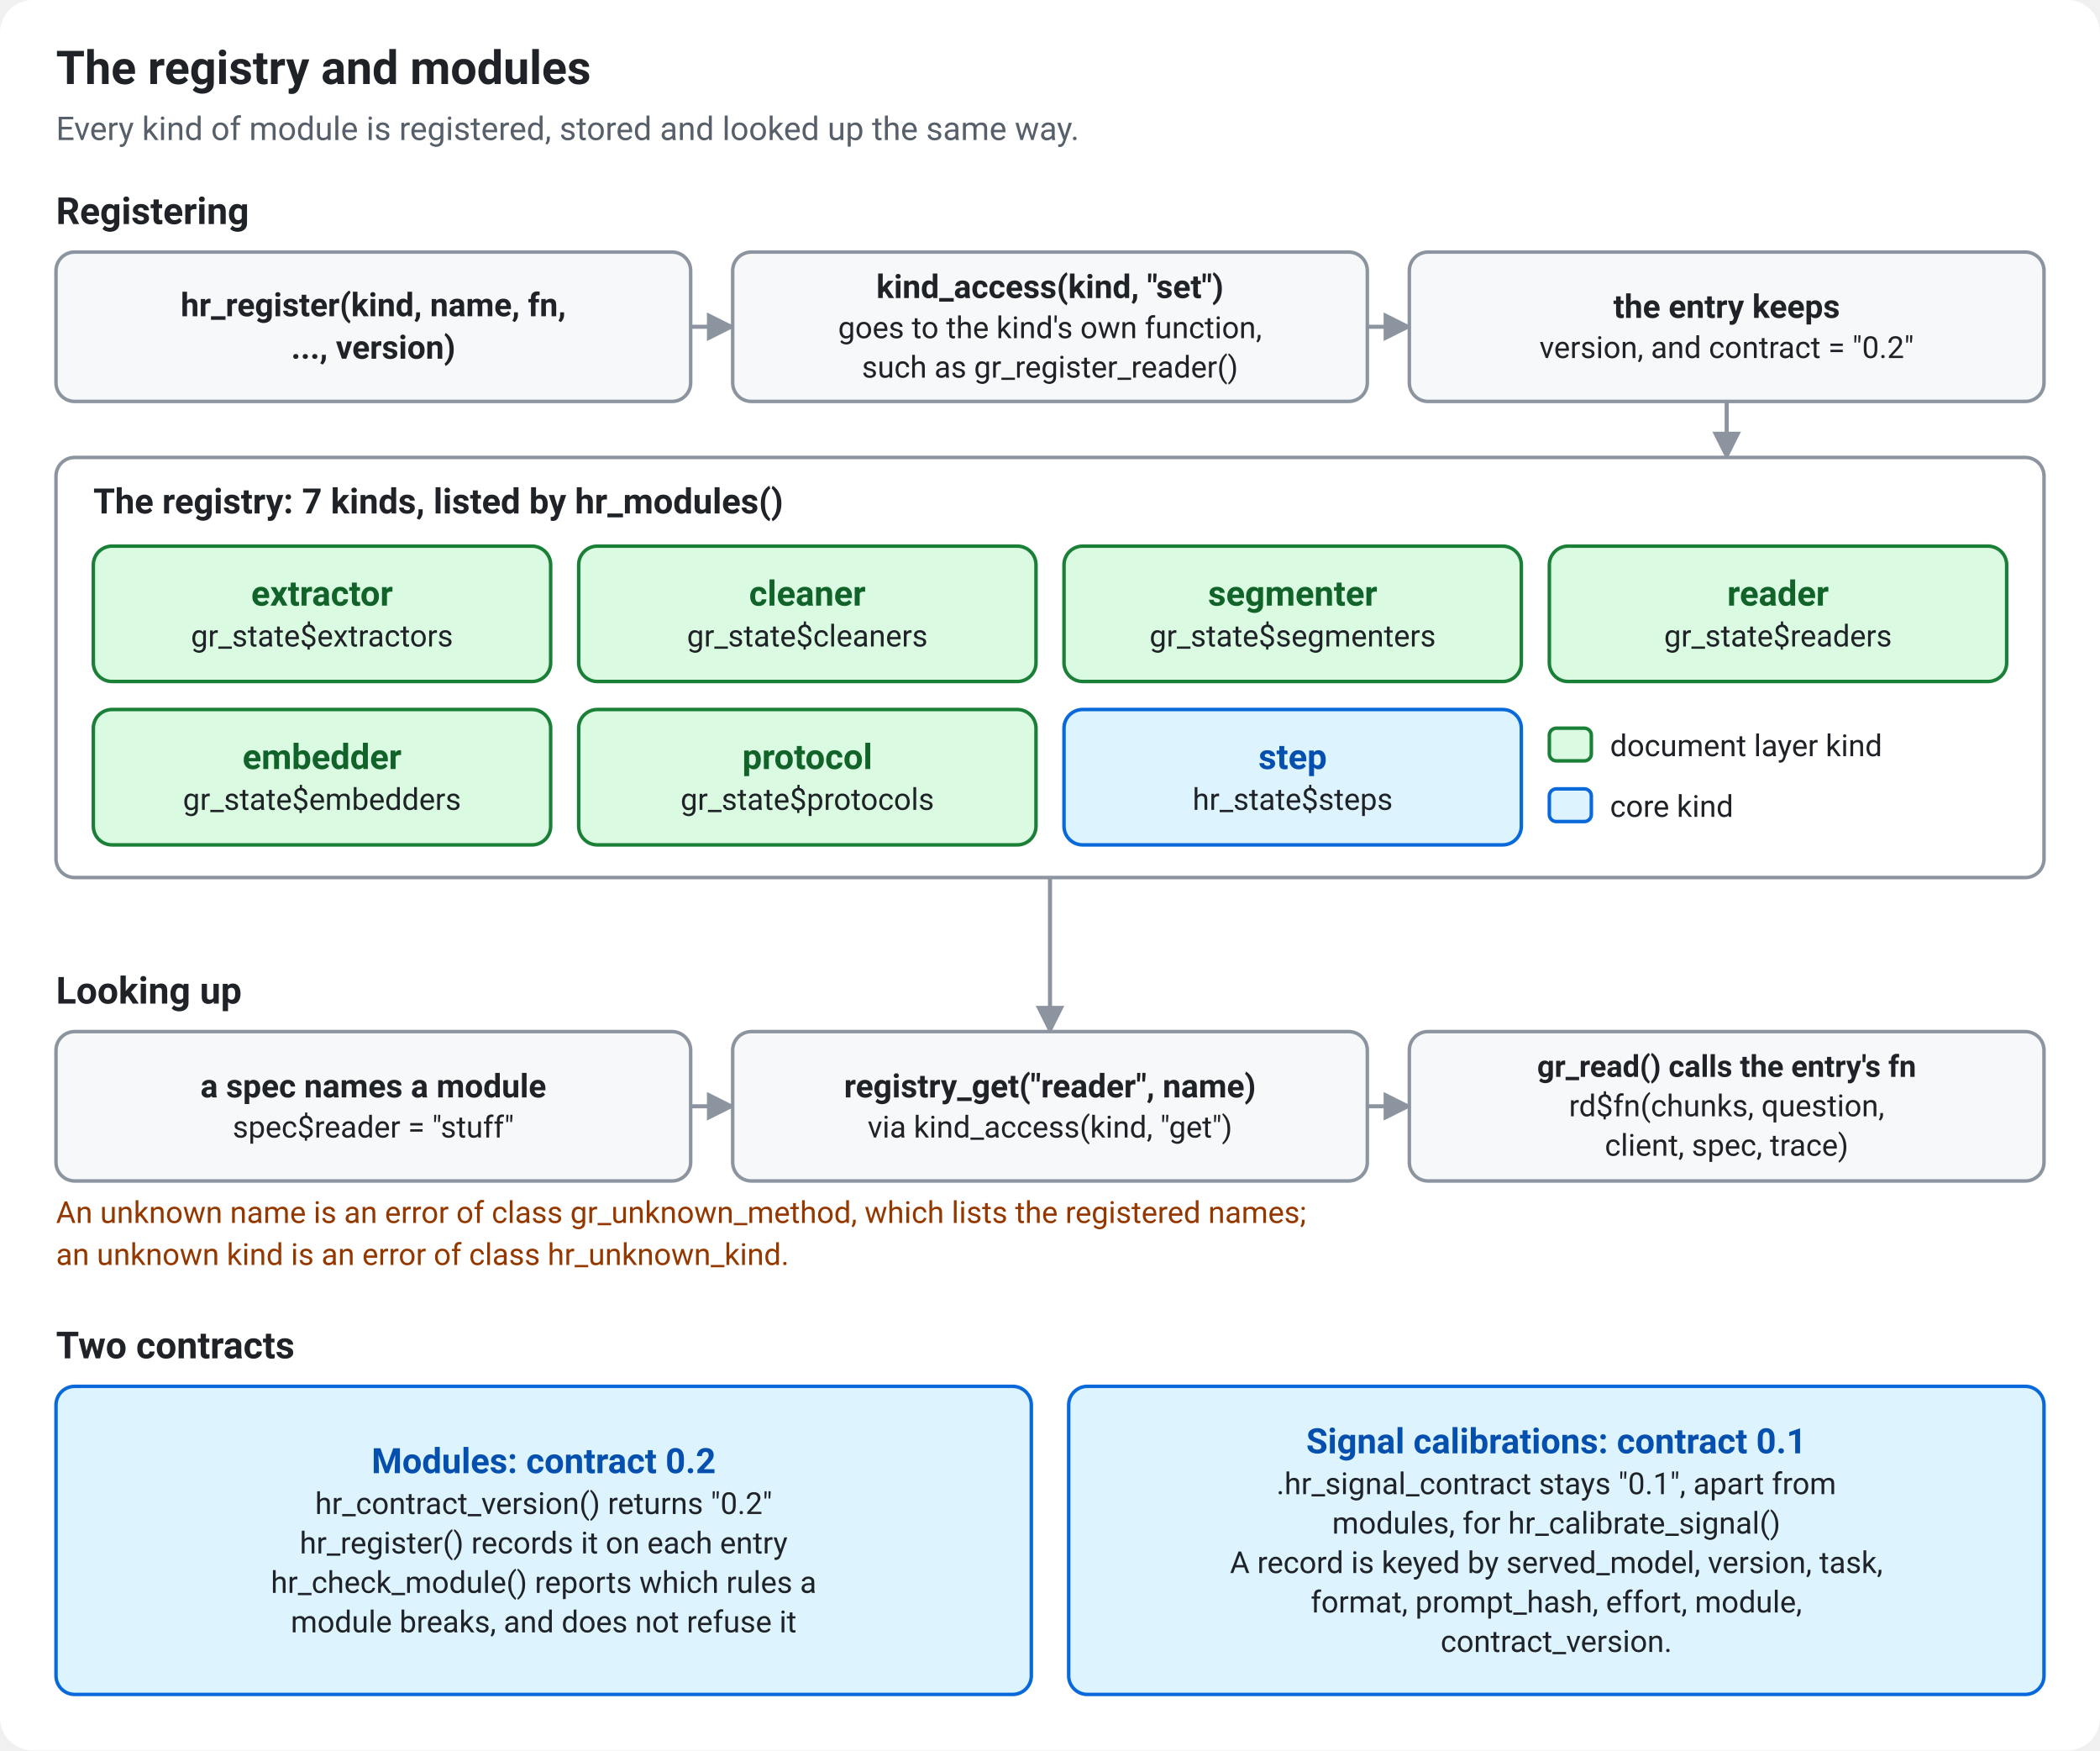
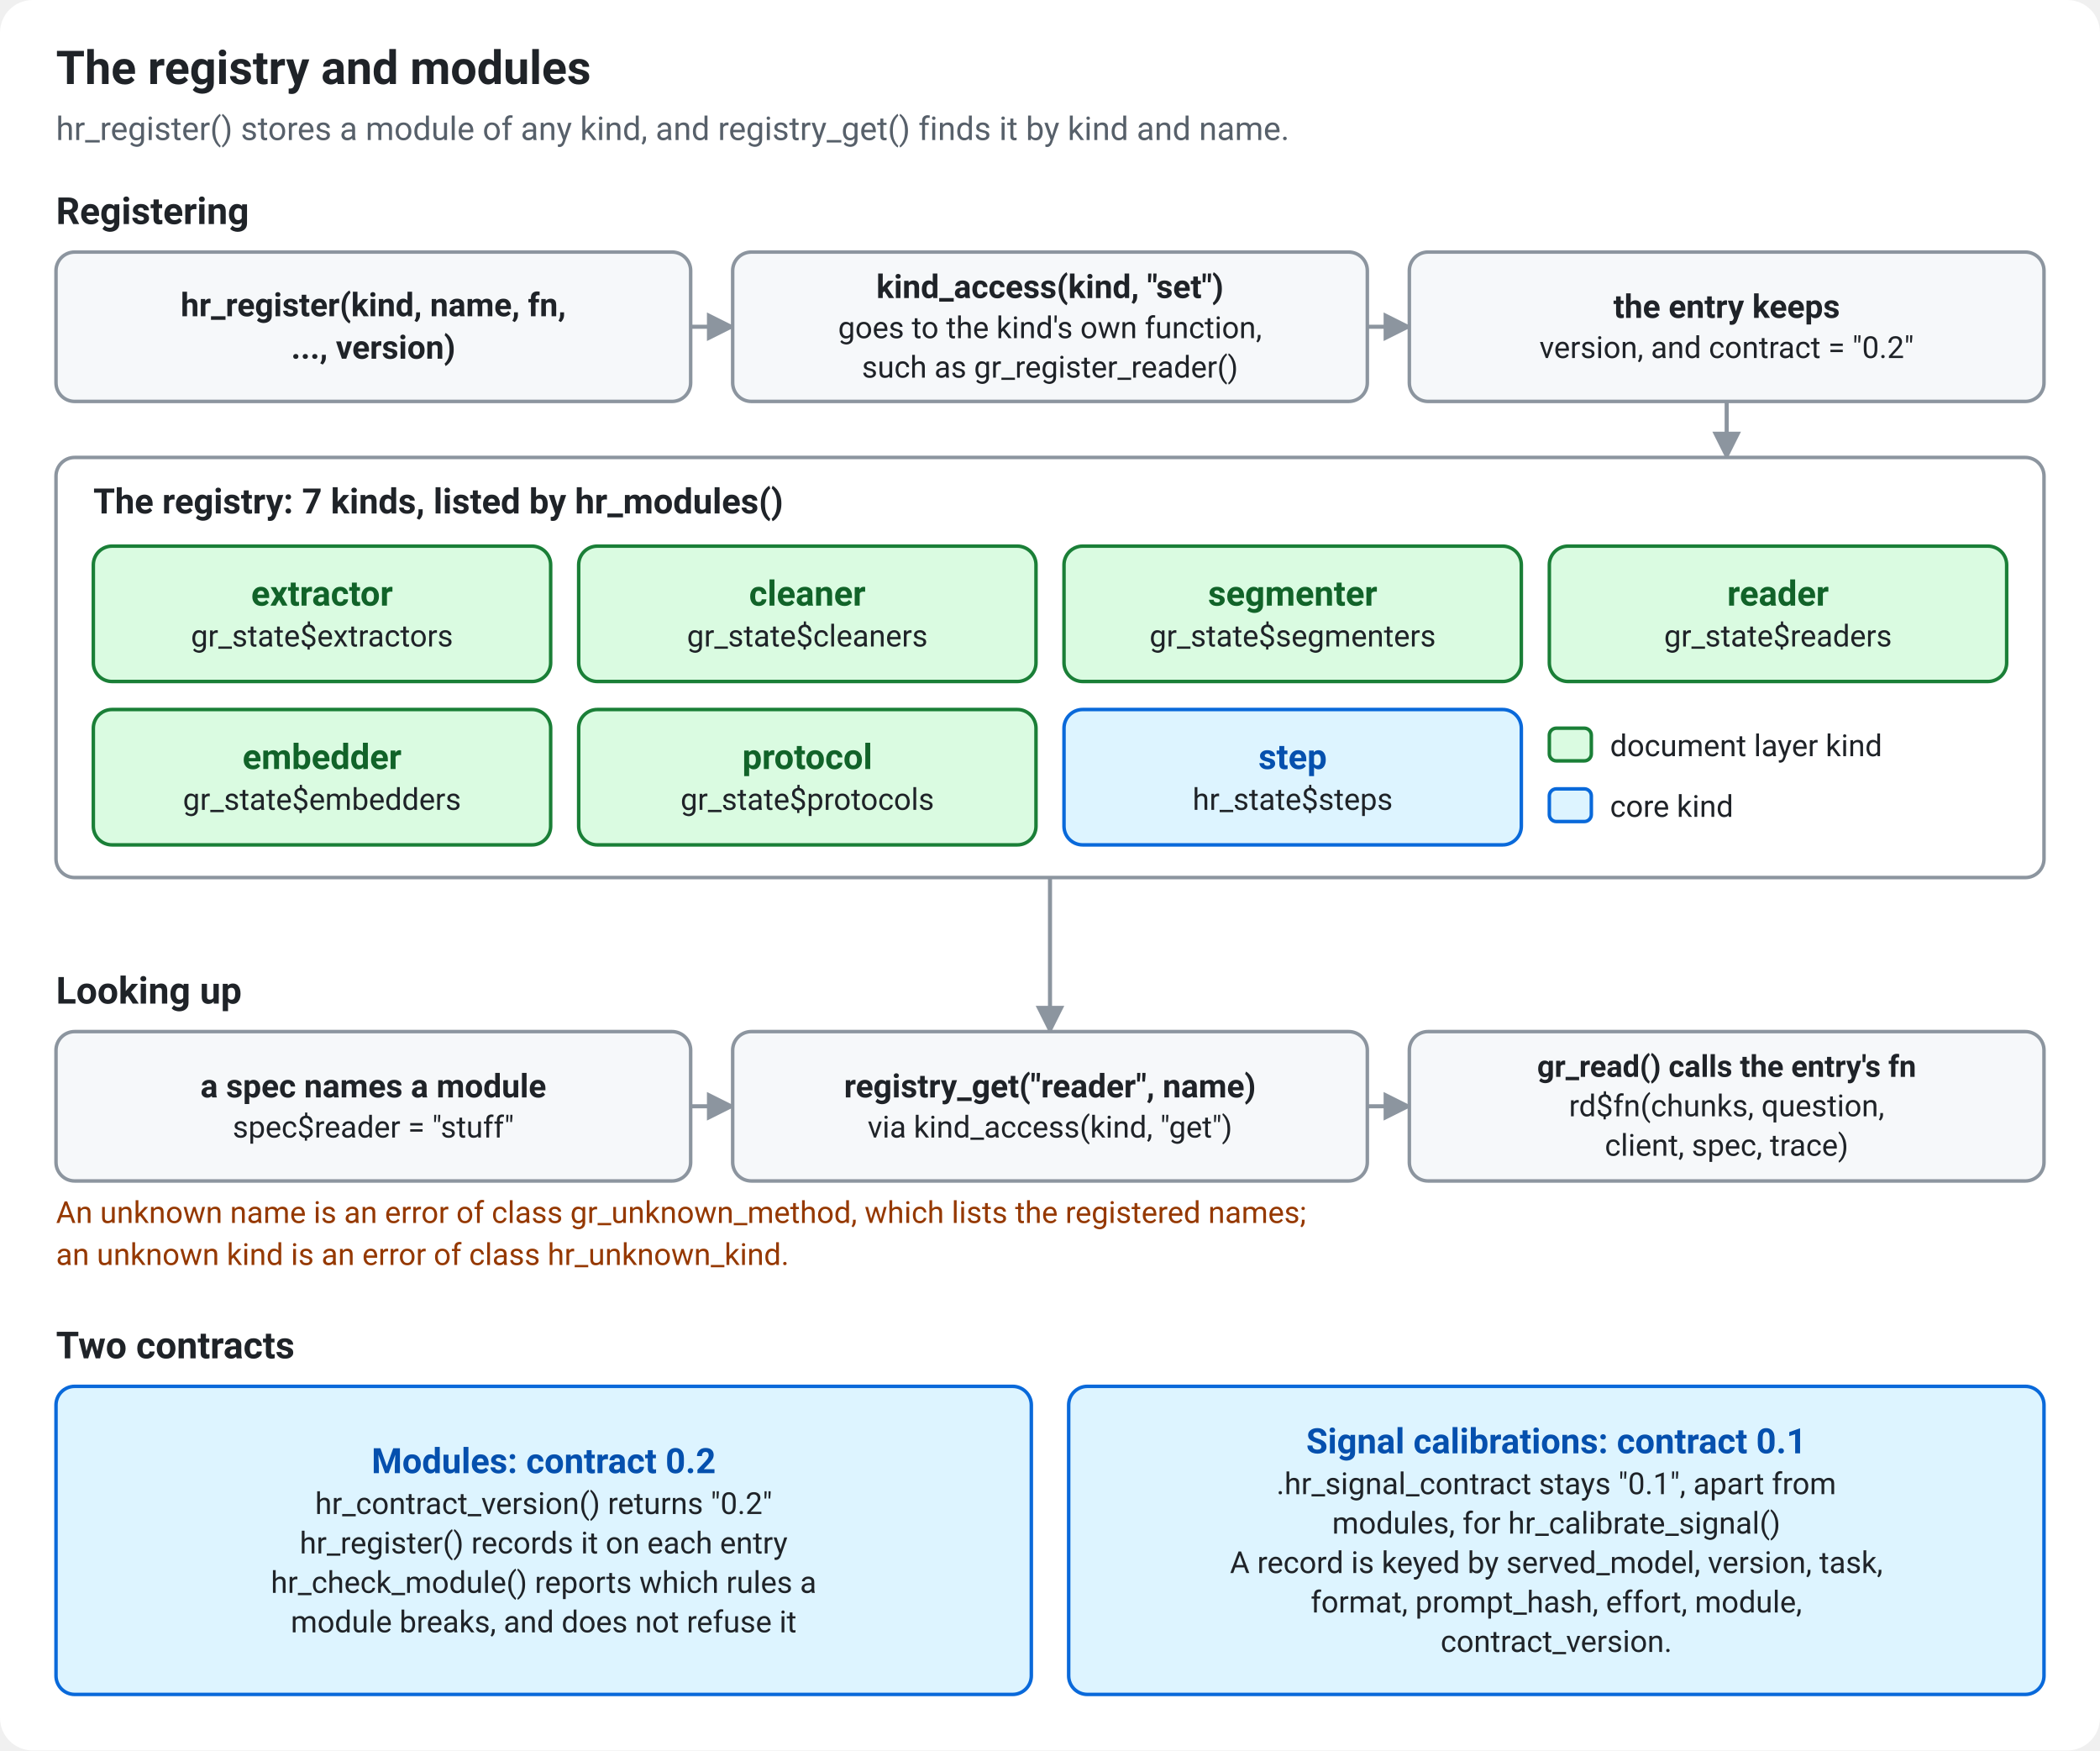
<svg xmlns="http://www.w3.org/2000/svg" width="900" height="750" viewBox="0 0 900 750" role="img" aria-labelledby="registry-title registry-desc">
  <defs>
    <marker id="registry-arrow-neutral" viewBox="0 0 10 10" refX="9" refY="5" markerWidth="7" markerHeight="7" orient="auto">
      <path d="M0 0 L10 5 L0 10 z" fill="#8c959f" />
    </marker>
    <marker id="registry-arrow-core" viewBox="0 0 10 10" refX="9" refY="5" markerWidth="7" markerHeight="7" orient="auto">
      <path d="M0 0 L10 5 L0 10 z" fill="#0969da" />
    </marker>
    <marker id="registry-arrow-doc" viewBox="0 0 10 10" refX="9" refY="5" markerWidth="7" markerHeight="7" orient="auto">
      <path d="M0 0 L10 5 L0 10 z" fill="#1a7f37" />
    </marker>
    <marker id="registry-arrow-accent" viewBox="0 0 10 10" refX="9" refY="5" markerWidth="7" markerHeight="7" orient="auto">
      <path d="M0 0 L10 5 L0 10 z" fill="#bc4c00" />
    </marker>
  </defs>
  <rect width="900" height="750" rx="14" fill="#ffffff" />
  <g font-family="system-ui, -apple-system, 'Segoe UI', Roboto, 'Helvetica Neue', Arial, 'Liberation Sans', sans-serif" font-size="14" fill="#1f2328">
    <text x="24" y="36" font-size="20" font-weight="bold">The registry and modules</text>
-     <text x="24" y="60" fill="#57606a">Every kind of module is registered, stored and looked up the same way.</text>
+     <text x="24" y="60" fill="#57606a">hr_register() stores a module of any kind, and registry_get() finds it by kind and name.</text>
    <text x="24" y="96" font-size="16" font-weight="bold">Registering</text>
    <rect x="24" y="108" width="272" height="64" rx="8" fill="#f6f8fa" stroke="#8c959f" stroke-width="1.5" />
    <text x="160" y="135.5" text-anchor="middle" font-weight="bold" class="fn">hr_register(kind, name, fn,</text>
    <text x="160" y="153.7" text-anchor="middle" font-weight="bold">..., version)</text>
    <path d="M296 140 L314 140" fill="none" stroke="#8c959f" stroke-width="1.75" marker-end="url(#registry-arrow-neutral)" />
    <rect x="314" y="108" width="272" height="64" rx="8" fill="#f6f8fa" stroke="#8c959f" stroke-width="1.5" />
    <text x="450" y="127.7" text-anchor="middle" font-weight="bold" class="fn">kind_access(kind, "set")</text>
    <text x="450" y="144.9" font-size="13" text-anchor="middle">goes to the kind's own function,</text>
    <text x="450" y="161.8" font-size="13" text-anchor="middle" class="fn">such as gr_register_reader()</text>
    <path d="M586 140 L604 140" fill="none" stroke="#8c959f" stroke-width="1.75" marker-end="url(#registry-arrow-neutral)" />
    <rect x="604" y="108" width="272" height="64" rx="8" fill="#f6f8fa" stroke="#8c959f" stroke-width="1.5" />
    <text x="740" y="136.2" text-anchor="middle" font-weight="bold">the entry keeps</text>
    <text x="740" y="153.4" font-size="13" text-anchor="middle">version, and contract = "0.2"</text>
    <path d="M740 172 L740 196" fill="none" stroke="#8c959f" stroke-width="1.75" marker-end="url(#registry-arrow-neutral)" />
    <rect x="24" y="196" width="852" height="180" rx="8" fill="#ffffff" stroke="#8c959f" stroke-width="1.5" />
    <text x="40" y="220" font-size="15" font-weight="bold">The registry: 7 kinds, listed by hr_modules()</text>
    <rect x="40" y="234" width="196" height="58" rx="8" fill="#dafbe1" stroke="#1a7f37" stroke-width="1.5" />
    <text x="138" y="259.5" font-size="15" text-anchor="middle" font-weight="bold" fill="#116329" class="kind">extractor</text>
    <text x="138" y="277" font-size="13" text-anchor="middle">gr_state$extractors</text>
    <rect x="248" y="234" width="196" height="58" rx="8" fill="#dafbe1" stroke="#1a7f37" stroke-width="1.5" />
    <text x="346" y="259.5" font-size="15" text-anchor="middle" font-weight="bold" fill="#116329" class="kind">cleaner</text>
    <text x="346" y="277" font-size="13" text-anchor="middle">gr_state$cleaners</text>
    <rect x="456" y="234" width="196" height="58" rx="8" fill="#dafbe1" stroke="#1a7f37" stroke-width="1.5" />
    <text x="554" y="259.5" font-size="15" text-anchor="middle" font-weight="bold" fill="#116329" class="kind">segmenter</text>
    <text x="554" y="277" font-size="13" text-anchor="middle">gr_state$segmenters</text>
    <rect x="664" y="234" width="196" height="58" rx="8" fill="#dafbe1" stroke="#1a7f37" stroke-width="1.5" />
    <text x="762" y="259.5" font-size="15" text-anchor="middle" font-weight="bold" fill="#116329" class="kind">reader</text>
    <text x="762" y="277" font-size="13" text-anchor="middle">gr_state$readers</text>
    <rect x="40" y="304" width="196" height="58" rx="8" fill="#dafbe1" stroke="#1a7f37" stroke-width="1.5" />
    <text x="138" y="329.5" font-size="15" text-anchor="middle" font-weight="bold" fill="#116329" class="kind">embedder</text>
    <text x="138" y="347" font-size="13" text-anchor="middle">gr_state$embedders</text>
    <rect x="248" y="304" width="196" height="58" rx="8" fill="#dafbe1" stroke="#1a7f37" stroke-width="1.5" />
    <text x="346" y="329.5" font-size="15" text-anchor="middle" font-weight="bold" fill="#116329" class="kind">protocol</text>
    <text x="346" y="347" font-size="13" text-anchor="middle">gr_state$protocols</text>
    <rect x="456" y="304" width="196" height="58" rx="8" fill="#ddf4ff" stroke="#0969da" stroke-width="1.5" />
    <text x="554" y="329.5" font-size="15" text-anchor="middle" font-weight="bold" fill="#0550ae" class="kind">step</text>
    <text x="554" y="347" font-size="13" text-anchor="middle">hr_state$steps</text>
    <rect x="664" y="312" width="18" height="14" rx="3" fill="#dafbe1" stroke="#1a7f37" stroke-width="1.5" />
    <text x="690" y="324" font-size="13">document layer kind</text>
    <rect x="664" y="338" width="18" height="14" rx="3" fill="#ddf4ff" stroke="#0969da" stroke-width="1.5" />
    <text x="690" y="350" font-size="13">core kind</text>
    <text x="24" y="430" font-size="16" font-weight="bold">Looking up</text>
    <path d="M450 376 L450 442" fill="none" stroke="#8c959f" stroke-width="1.75" marker-end="url(#registry-arrow-neutral)" />
    <rect x="24" y="442" width="272" height="64" rx="8" fill="#f6f8fa" stroke="#8c959f" stroke-width="1.5" />
    <text x="160" y="470.2" text-anchor="middle" font-weight="bold">a spec names a module</text>
    <text x="160" y="487.4" font-size="13" text-anchor="middle">spec$reader = "stuff"</text>
    <path d="M296 474 L314 474" fill="none" stroke="#8c959f" stroke-width="1.75" marker-end="url(#registry-arrow-neutral)" />
    <rect x="314" y="442" width="272" height="64" rx="8" fill="#f6f8fa" stroke="#8c959f" stroke-width="1.5" />
    <text x="450" y="470.2" text-anchor="middle" font-weight="bold" class="fn">registry_get("reader", name)</text>
    <text x="450" y="487.4" font-size="13" text-anchor="middle" class="fn">via kind_access(kind, "get")</text>
    <path d="M586 474 L604 474" fill="none" stroke="#8c959f" stroke-width="1.75" marker-end="url(#registry-arrow-neutral)" />
    <rect x="604" y="442" width="272" height="64" rx="8" fill="#f6f8fa" stroke="#8c959f" stroke-width="1.5" />
    <text x="740" y="461.4" font-size="13" text-anchor="middle" font-weight="bold" class="fn">gr_read() calls the entry's fn</text>
    <text x="740" y="478.3" font-size="13" text-anchor="middle">rd$fn(chunks, question,</text>
    <text x="740" y="495.2" font-size="13" text-anchor="middle">client, spec, trace)</text>
    <text x="24" y="524" font-size="13" fill="#953800">An unknown name is an error of class gr_unknown_method, which lists the registered names;</text>
    <text x="24" y="542" font-size="13" fill="#953800">an unknown kind is an error of class hr_unknown_kind.</text>
    <text x="24" y="582" font-size="16" font-weight="bold">Two contracts</text>
    <rect x="24" y="594" width="418" height="132" rx="8" fill="#ddf4ff" stroke="#0969da" stroke-width="1.5" />
    <text x="233" y="631.2" font-size="15" text-anchor="middle" font-weight="bold" fill="#0550ae">Modules: contract 0.2</text>
    <text x="233" y="648.7" font-size="13" text-anchor="middle" class="fn">hr_contract_version() returns "0.2"</text>
    <text x="233" y="665.6" font-size="13" text-anchor="middle" class="fn">hr_register() records it on each entry</text>
    <text x="233" y="682.5" font-size="13" text-anchor="middle" class="fn">hr_check_module() reports which rules a</text>
    <text x="233" y="699.4" font-size="13" text-anchor="middle">module breaks, and does not refuse it</text>
    <rect x="458" y="594" width="418" height="132" rx="8" fill="#ddf4ff" stroke="#0969da" stroke-width="1.5" />
    <text x="667" y="622.7" font-size="15" text-anchor="middle" font-weight="bold" fill="#0550ae">Signal calibrations: contract 0.1</text>
    <text x="667" y="640.2" font-size="13" text-anchor="middle">.hr_signal_contract stays "0.1", apart from</text>
    <text x="667" y="657.1" font-size="13" text-anchor="middle" class="fn">modules, for hr_calibrate_signal()</text>
    <text x="667" y="674" font-size="13" text-anchor="middle">A record is keyed by served_model, version, task,</text>
    <text x="667" y="690.9" font-size="13" text-anchor="middle">format, prompt_hash, effort, module,</text>
    <text x="667" y="707.8" font-size="13" text-anchor="middle">contract_version.</text>
  </g>
</svg>
